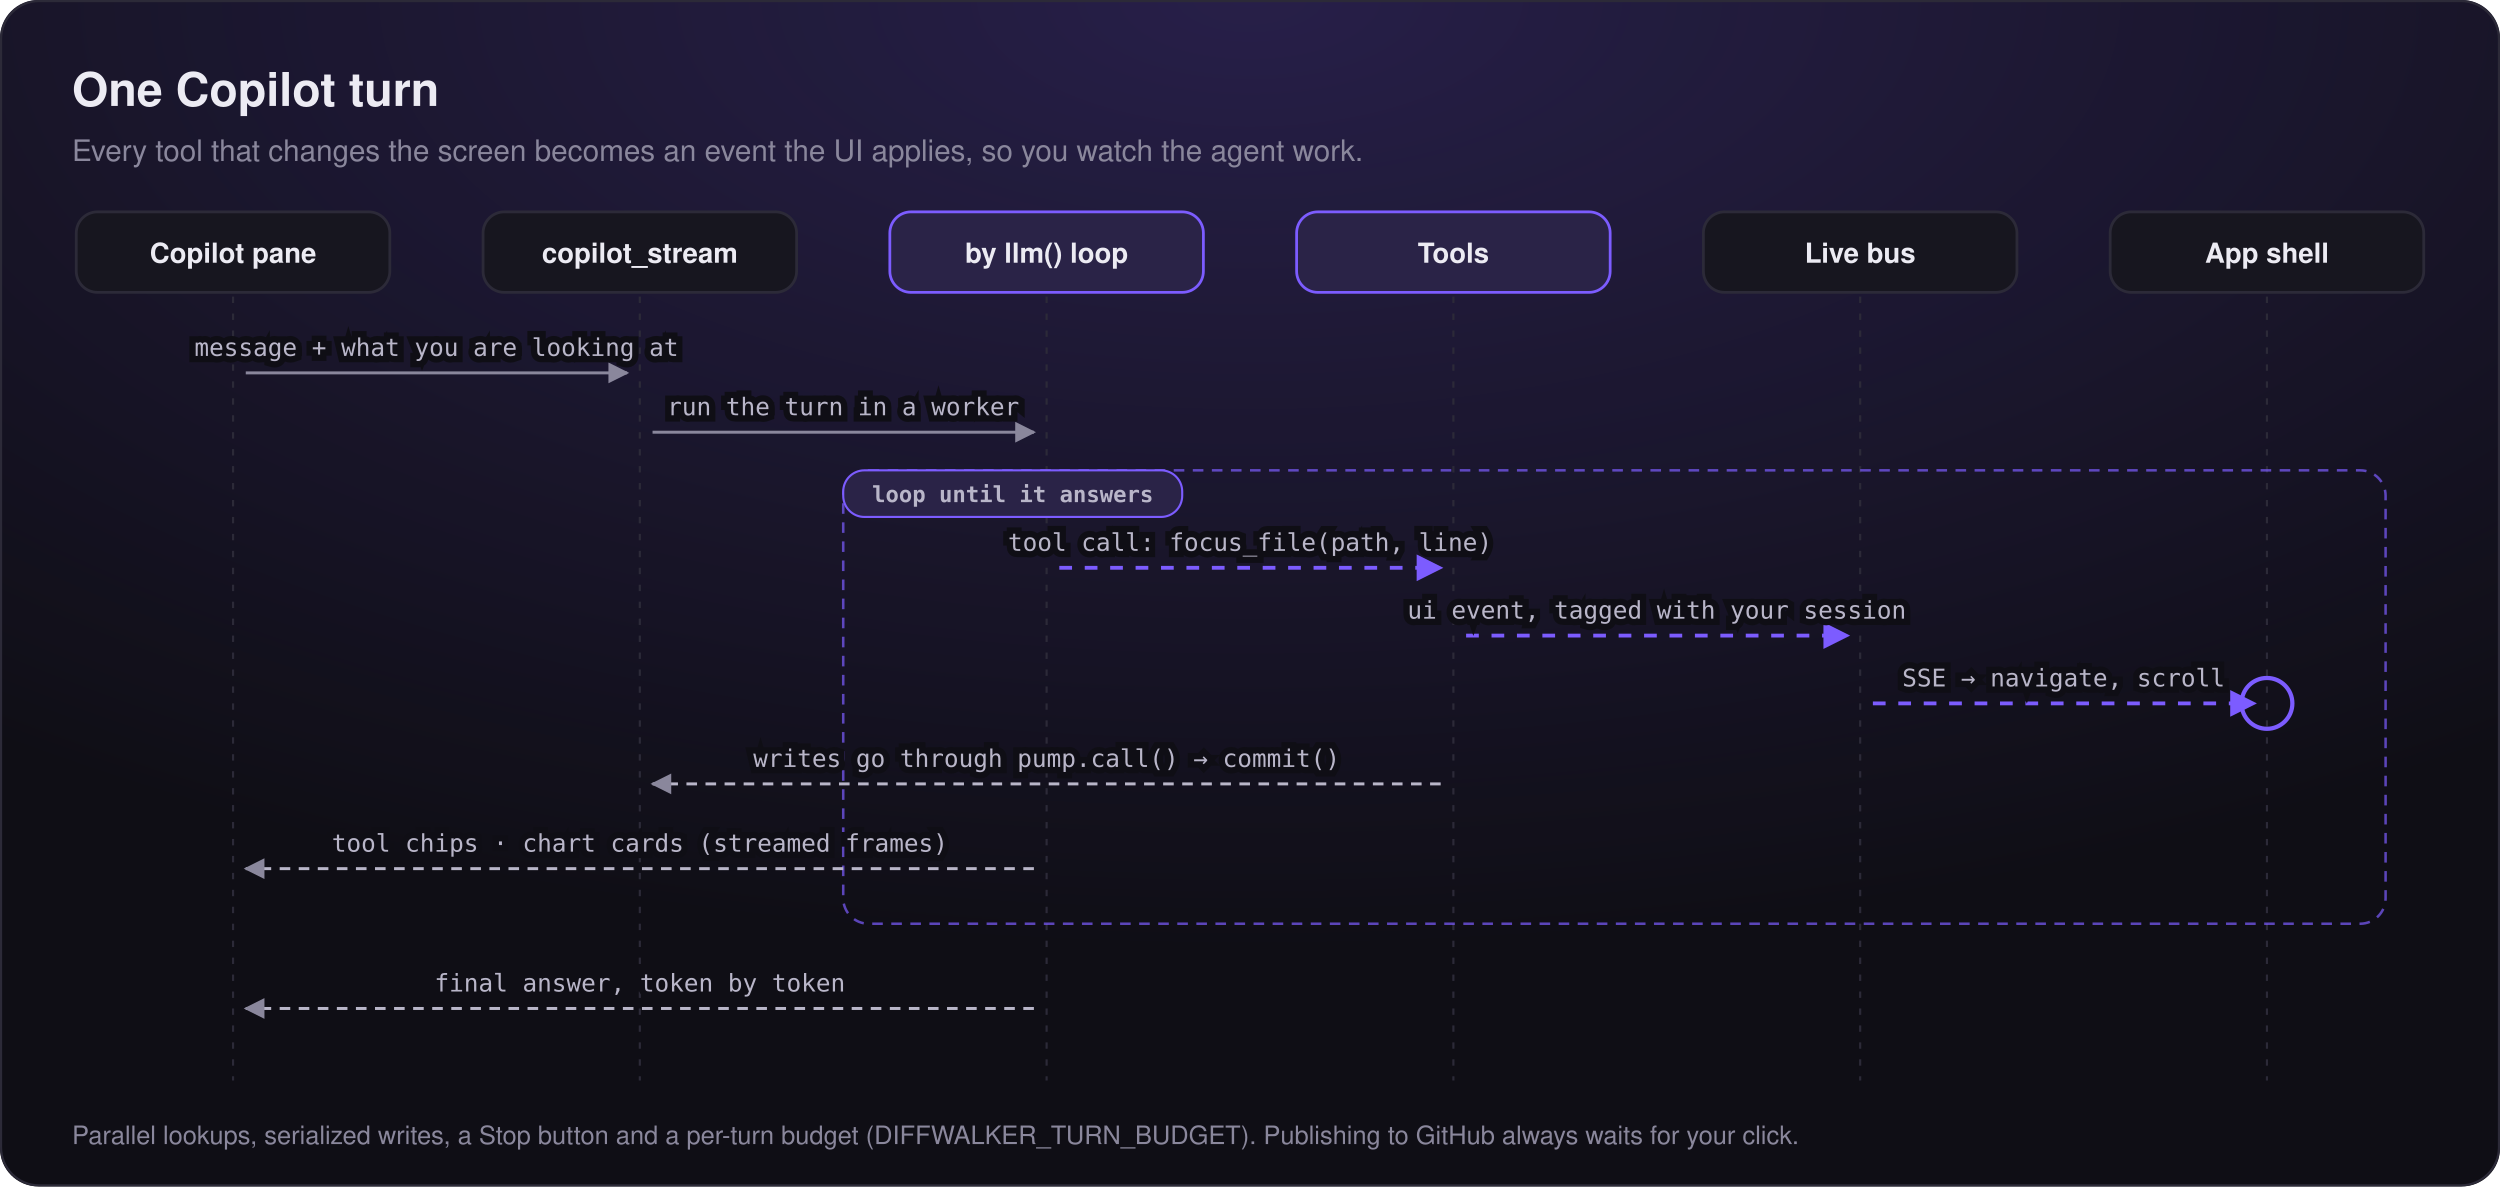
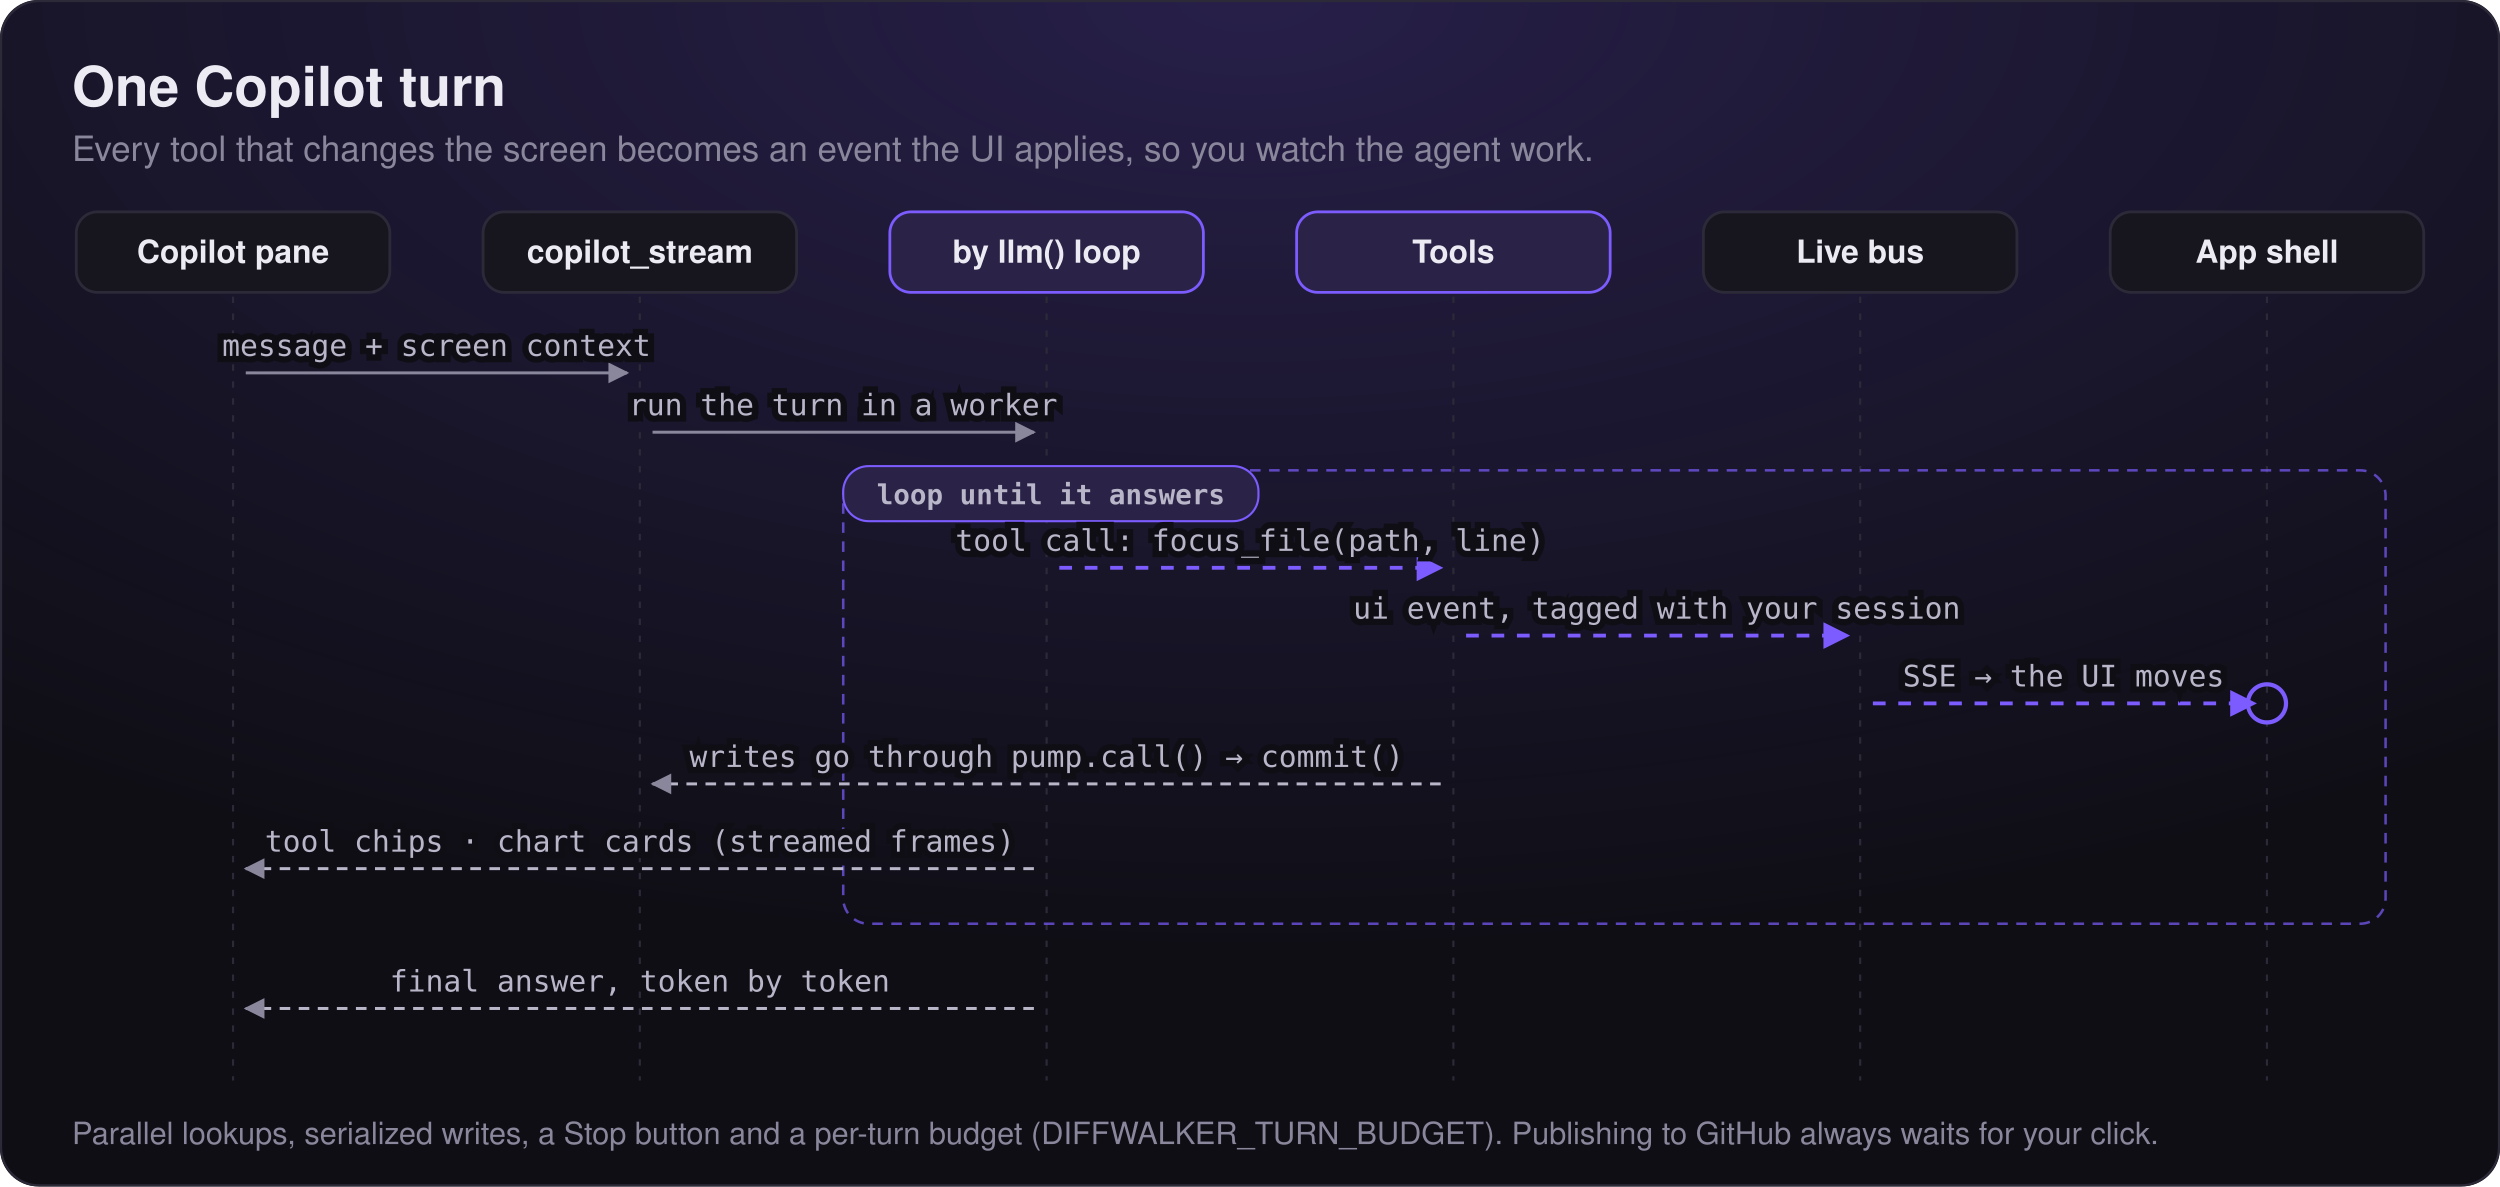
<svg xmlns="http://www.w3.org/2000/svg" viewBox="0 0 1180 560" width="1180" height="560" role="img" aria-label="Sequence of one Copilot turn: the pane streams a message, a worker runs the by llm tool loop, UI tools emit session-tagged events the app shell applies, writes are committed through the request context, and the answer streams back.">
  <style>
  .t{font-family:-apple-system,BlinkMacSystemFont,'Segoe UI',Helvetica,Arial,sans-serif;fill:#ecebf3}
  .m{font-family:ui-monospace,SFMono-Regular,Menlo,Consolas,monospace;fill:#b9b6c9}
  .s{font-family:-apple-system,BlinkMacSystemFont,'Segoe UI',Helvetica,Arial,sans-serif;fill:#8a879c}
  .flow{stroke-dasharray:6 6;animation:flow 1.1s linear infinite}
  @keyframes flow{to{stroke-dashoffset:-24}}
  .pulse{animation:pulse 2.4s ease-in-out infinite}
  @keyframes pulse{0%,100%{opacity:.35}50%{opacity:1}}
  @media (prefers-reduced-motion:reduce){.flow,.pulse{animation:none}}
</style>
  <defs>
    <marker id="a" viewBox="0 0 10 10" refX="9" refY="5" markerWidth="7" markerHeight="7" orient="auto-start-reverse">
      <path d="M0,0L10,5L0,10z" fill="#8a879c" />
    </marker>
    <marker id="av" viewBox="0 0 10 10" refX="9" refY="5" markerWidth="7" markerHeight="7" orient="auto-start-reverse">
      <path d="M0,0L10,5L0,10z" fill="#7c5cff" />
    </marker>
    <marker id="ag" viewBox="0 0 10 10" refX="9" refY="5" markerWidth="7" markerHeight="7" orient="auto-start-reverse">
      <path d="M0,0L10,5L0,10z" fill="#1baf7a" />
    </marker>
    <marker id="ar" viewBox="0 0 10 10" refX="9" refY="5" markerWidth="7" markerHeight="7" orient="auto-start-reverse">
      <path d="M0,0L10,5L0,10z" fill="#e66767" />
    </marker>
    <radialGradient id="glow" cx="50%" cy="0%" r="80%">
      <stop offset="0" stop-color="#7c5cff" stop-opacity=".22" />
      <stop offset="1" stop-color="#7c5cff" stop-opacity="0" />
    </radialGradient>
  </defs>
  <rect width="1180" height="560" rx="18" fill="#0f0e15" />
  <rect width="1180" height="560" rx="18" fill="url(#glow)" />
  <rect x=".5" y=".5" width="1179" height="559" rx="18" fill="none" stroke="#2c2a38" />
-   <text x="34" y="50" class="t" font-size="22" font-weight="700" text-anchor="start">One Copilot turn</text>
-   <text x="34" y="76" class="s" font-size="14" font-weight="400" text-anchor="start">Every tool that changes the screen becomes an event the UI applies, so you watch the agent work.</text>
+   <text x="34" y="50" class="t" font-size="26" font-weight="700" text-anchor="start">One Copilot turn</text>
+   <text x="34" y="76" class="s" font-size="16.5" font-weight="400" text-anchor="start">Every tool that changes the screen becomes an event the UI applies, so you watch the agent work.</text>
  <rect x="36" y="100" width="148" height="38" rx="10" fill="#17161f" stroke="#2c2a38" stroke-width="1.3" />
-   <text x="110" y="124" class="t" font-size="13" font-weight="600" text-anchor="middle">Copilot pane</text>
+   <text x="110" y="124" class="t" font-size="15" font-weight="600" text-anchor="middle">Copilot pane</text>
  <line x1="110" y1="140" x2="110" y2="510" stroke="#2c2a38" stroke-dasharray="3 5" />
  <rect x="228" y="100" width="148" height="38" rx="10" fill="#17161f" stroke="#2c2a38" stroke-width="1.3" />
-   <text x="302" y="124" class="t" font-size="13" font-weight="600" text-anchor="middle">copilot_stream</text>
+   <text x="302" y="124" class="t" font-size="15" font-weight="600" text-anchor="middle">copilot_stream</text>
  <line x1="302" y1="140" x2="302" y2="510" stroke="#2c2a38" stroke-dasharray="3 5" />
  <rect x="420" y="100" width="148" height="38" rx="10" fill="#2a2347" stroke="#7c5cff" stroke-width="1.3" />
-   <text x="494" y="124" class="t" font-size="13" font-weight="600" text-anchor="middle">by llm() loop</text>
+   <text x="494" y="124" class="t" font-size="15" font-weight="600" text-anchor="middle">by llm() loop</text>
  <line x1="494" y1="140" x2="494" y2="510" stroke="#2c2a38" stroke-dasharray="3 5" />
  <rect x="612" y="100" width="148" height="38" rx="10" fill="#2a2347" stroke="#7c5cff" stroke-width="1.3" />
-   <text x="686" y="124" class="t" font-size="13" font-weight="600" text-anchor="middle">Tools</text>
+   <text x="686" y="124" class="t" font-size="15" font-weight="600" text-anchor="middle">Tools</text>
  <line x1="686" y1="140" x2="686" y2="510" stroke="#2c2a38" stroke-dasharray="3 5" />
  <rect x="804" y="100" width="148" height="38" rx="10" fill="#17161f" stroke="#2c2a38" stroke-width="1.3" />
-   <text x="878" y="124" class="t" font-size="13" font-weight="600" text-anchor="middle">Live bus</text>
+   <text x="878" y="124" class="t" font-size="15" font-weight="600" text-anchor="middle">Live bus</text>
  <line x1="878" y1="140" x2="878" y2="510" stroke="#2c2a38" stroke-dasharray="3 5" />
  <rect x="996" y="100" width="148" height="38" rx="10" fill="#17161f" stroke="#2c2a38" stroke-width="1.3" />
-   <text x="1070" y="124" class="t" font-size="13" font-weight="600" text-anchor="middle">App shell</text>
+   <text x="1070" y="124" class="t" font-size="15" font-weight="600" text-anchor="middle">App shell</text>
  <line x1="1070" y1="140" x2="1070" y2="510" stroke="#2c2a38" stroke-dasharray="3 5" />
  <rect x="398" y="222" width="728" height="214" rx="12" fill="none" stroke="#7c5cff" stroke-width="1.2" stroke-dasharray="5 4" opacity=".7" />
-   <rect x="398" y="222" width="160" height="22" rx="10" fill="#2a2347" stroke="#7c5cff" stroke-width="1" />
-   <text x="478" y="237" class="m" font-size="10.5" font-weight="600" text-anchor="middle" fill="#7c5cff">loop until it answers</text>
+   <rect x="398" y="220" width="196" height="26" rx="12" fill="#2a2347" stroke="#7c5cff" stroke-width="1" />
+   <text x="496" y="238" class="m" font-size="13" font-weight="600" text-anchor="middle" fill="#7c5cff">loop until it answers</text>
  <path d="M116,176 L296,176" fill="none" stroke="#8a879c" stroke-width="1.4" marker-end="url(#a)" />
-   <text x="206.0" y="168" class="m" font-size="11.5" font-weight="500" text-anchor="middle" fill="#b9b6c9" stroke="#0f0e15" stroke-width="6" paint-order="stroke">message + what you are looking at</text>
+   <text x="206.0" y="168" class="m" font-size="14" font-weight="500" text-anchor="middle" fill="#b9b6c9" stroke="#0f0e15" stroke-width="6" paint-order="stroke">message + screen context</text>
  <path d="M308,204 L488,204" fill="none" stroke="#8a879c" stroke-width="1.4" marker-end="url(#a)" />
-   <text x="398.0" y="196" class="m" font-size="11.5" font-weight="500" text-anchor="middle" fill="#b9b6c9" stroke="#0f0e15" stroke-width="6" paint-order="stroke">run the turn in a worker</text>
+   <text x="398.0" y="196" class="m" font-size="14" font-weight="500" text-anchor="middle" fill="#b9b6c9" stroke="#0f0e15" stroke-width="6" paint-order="stroke">run the turn in a worker</text>
  <path d="M500,268 L680,268" fill="none" stroke="#7c5cff" stroke-width="1.8" class="flow" marker-end="url(#av)" />
-   <text x="590.0" y="260" class="m" font-size="11.5" font-weight="500" text-anchor="middle" fill="#ecebf3" stroke="#0f0e15" stroke-width="6" paint-order="stroke">tool call: focus_file(path, line)</text>
+   <text x="590.0" y="260" class="m" font-size="14" font-weight="500" text-anchor="middle" fill="#ecebf3" stroke="#0f0e15" stroke-width="6" paint-order="stroke">tool call: focus_file(path, line)</text>
  <path d="M692,300 L872,300" fill="none" stroke="#7c5cff" stroke-width="1.8" class="flow" marker-end="url(#av)" />
-   <text x="782.0" y="292" class="m" font-size="11.5" font-weight="500" text-anchor="middle" fill="#ecebf3" stroke="#0f0e15" stroke-width="6" paint-order="stroke">ui event, tagged with your session</text>
+   <text x="782.0" y="292" class="m" font-size="14" font-weight="500" text-anchor="middle" fill="#ecebf3" stroke="#0f0e15" stroke-width="6" paint-order="stroke">ui event, tagged with your session</text>
  <path d="M884,332 L1064,332" fill="none" stroke="#7c5cff" stroke-width="1.8" class="flow" marker-end="url(#av)" />
-   <text x="974.0" y="324" class="m" font-size="11.5" font-weight="500" text-anchor="middle" fill="#ecebf3" stroke="#0f0e15" stroke-width="6" paint-order="stroke">SSE → navigate, scroll</text>
+   <text x="974.0" y="324" class="m" font-size="14" font-weight="500" text-anchor="middle" fill="#ecebf3" stroke="#0f0e15" stroke-width="6" paint-order="stroke">SSE → the UI moves</text>
  <path d="M680,370 L308,370" fill="none" stroke="#b9b6c9" stroke-width="1.4" stroke-dasharray="5 4" marker-end="url(#a)" />
-   <text x="494.0" y="362" class="m" font-size="11.5" font-weight="500" text-anchor="middle" fill="#b9b6c9" stroke="#0f0e15" stroke-width="6" paint-order="stroke">writes go through pump.call() → commit()</text>
+   <text x="494.0" y="362" class="m" font-size="14" font-weight="500" text-anchor="middle" fill="#b9b6c9" stroke="#0f0e15" stroke-width="6" paint-order="stroke">writes go through pump.call() → commit()</text>
  <path d="M488,410 L116,410" fill="none" stroke="#b9b6c9" stroke-width="1.4" stroke-dasharray="5 4" marker-end="url(#a)" />
-   <text x="302.0" y="402" class="m" font-size="11.5" font-weight="500" text-anchor="middle" fill="#b9b6c9" stroke="#0f0e15" stroke-width="6" paint-order="stroke">tool chips · chart cards (streamed frames)</text>
+   <text x="302.0" y="402" class="m" font-size="14" font-weight="500" text-anchor="middle" fill="#b9b6c9" stroke="#0f0e15" stroke-width="6" paint-order="stroke">tool chips · chart cards (streamed frames)</text>
  <path d="M488,476 L116,476" fill="none" stroke="#b9b6c9" stroke-width="1.4" stroke-dasharray="5 4" marker-end="url(#a)" />
-   <text x="302.0" y="468" class="m" font-size="11.5" font-weight="500" text-anchor="middle" fill="#b9b6c9" stroke="#0f0e15" stroke-width="6" paint-order="stroke">final answer, token by token</text>
-   <circle cx="1070" cy="332" r="12" fill="none" stroke="#7c5cff" stroke-width="2" class="pulse" />
-   <text x="34" y="540" class="s" font-size="12" font-weight="400" text-anchor="start">Parallel lookups, serialized writes, a Stop button and a per-turn budget (DIFFWALKER_TURN_BUDGET). Publishing to GitHub always waits for your click.</text>
+   <text x="302.0" y="468" class="m" font-size="14" font-weight="500" text-anchor="middle" fill="#b9b6c9" stroke="#0f0e15" stroke-width="6" paint-order="stroke">final answer, token by token</text>
+   <circle cx="1070" cy="332" r="9" fill="none" stroke="#7c5cff" stroke-width="2" class="pulse" />
+   <text x="34" y="540" class="s" font-size="14.5" font-weight="400" text-anchor="start">Parallel lookups, serialized writes, a Stop button and a per-turn budget (DIFFWALKER_TURN_BUDGET). Publishing to GitHub always waits for your click.</text>
</svg>
